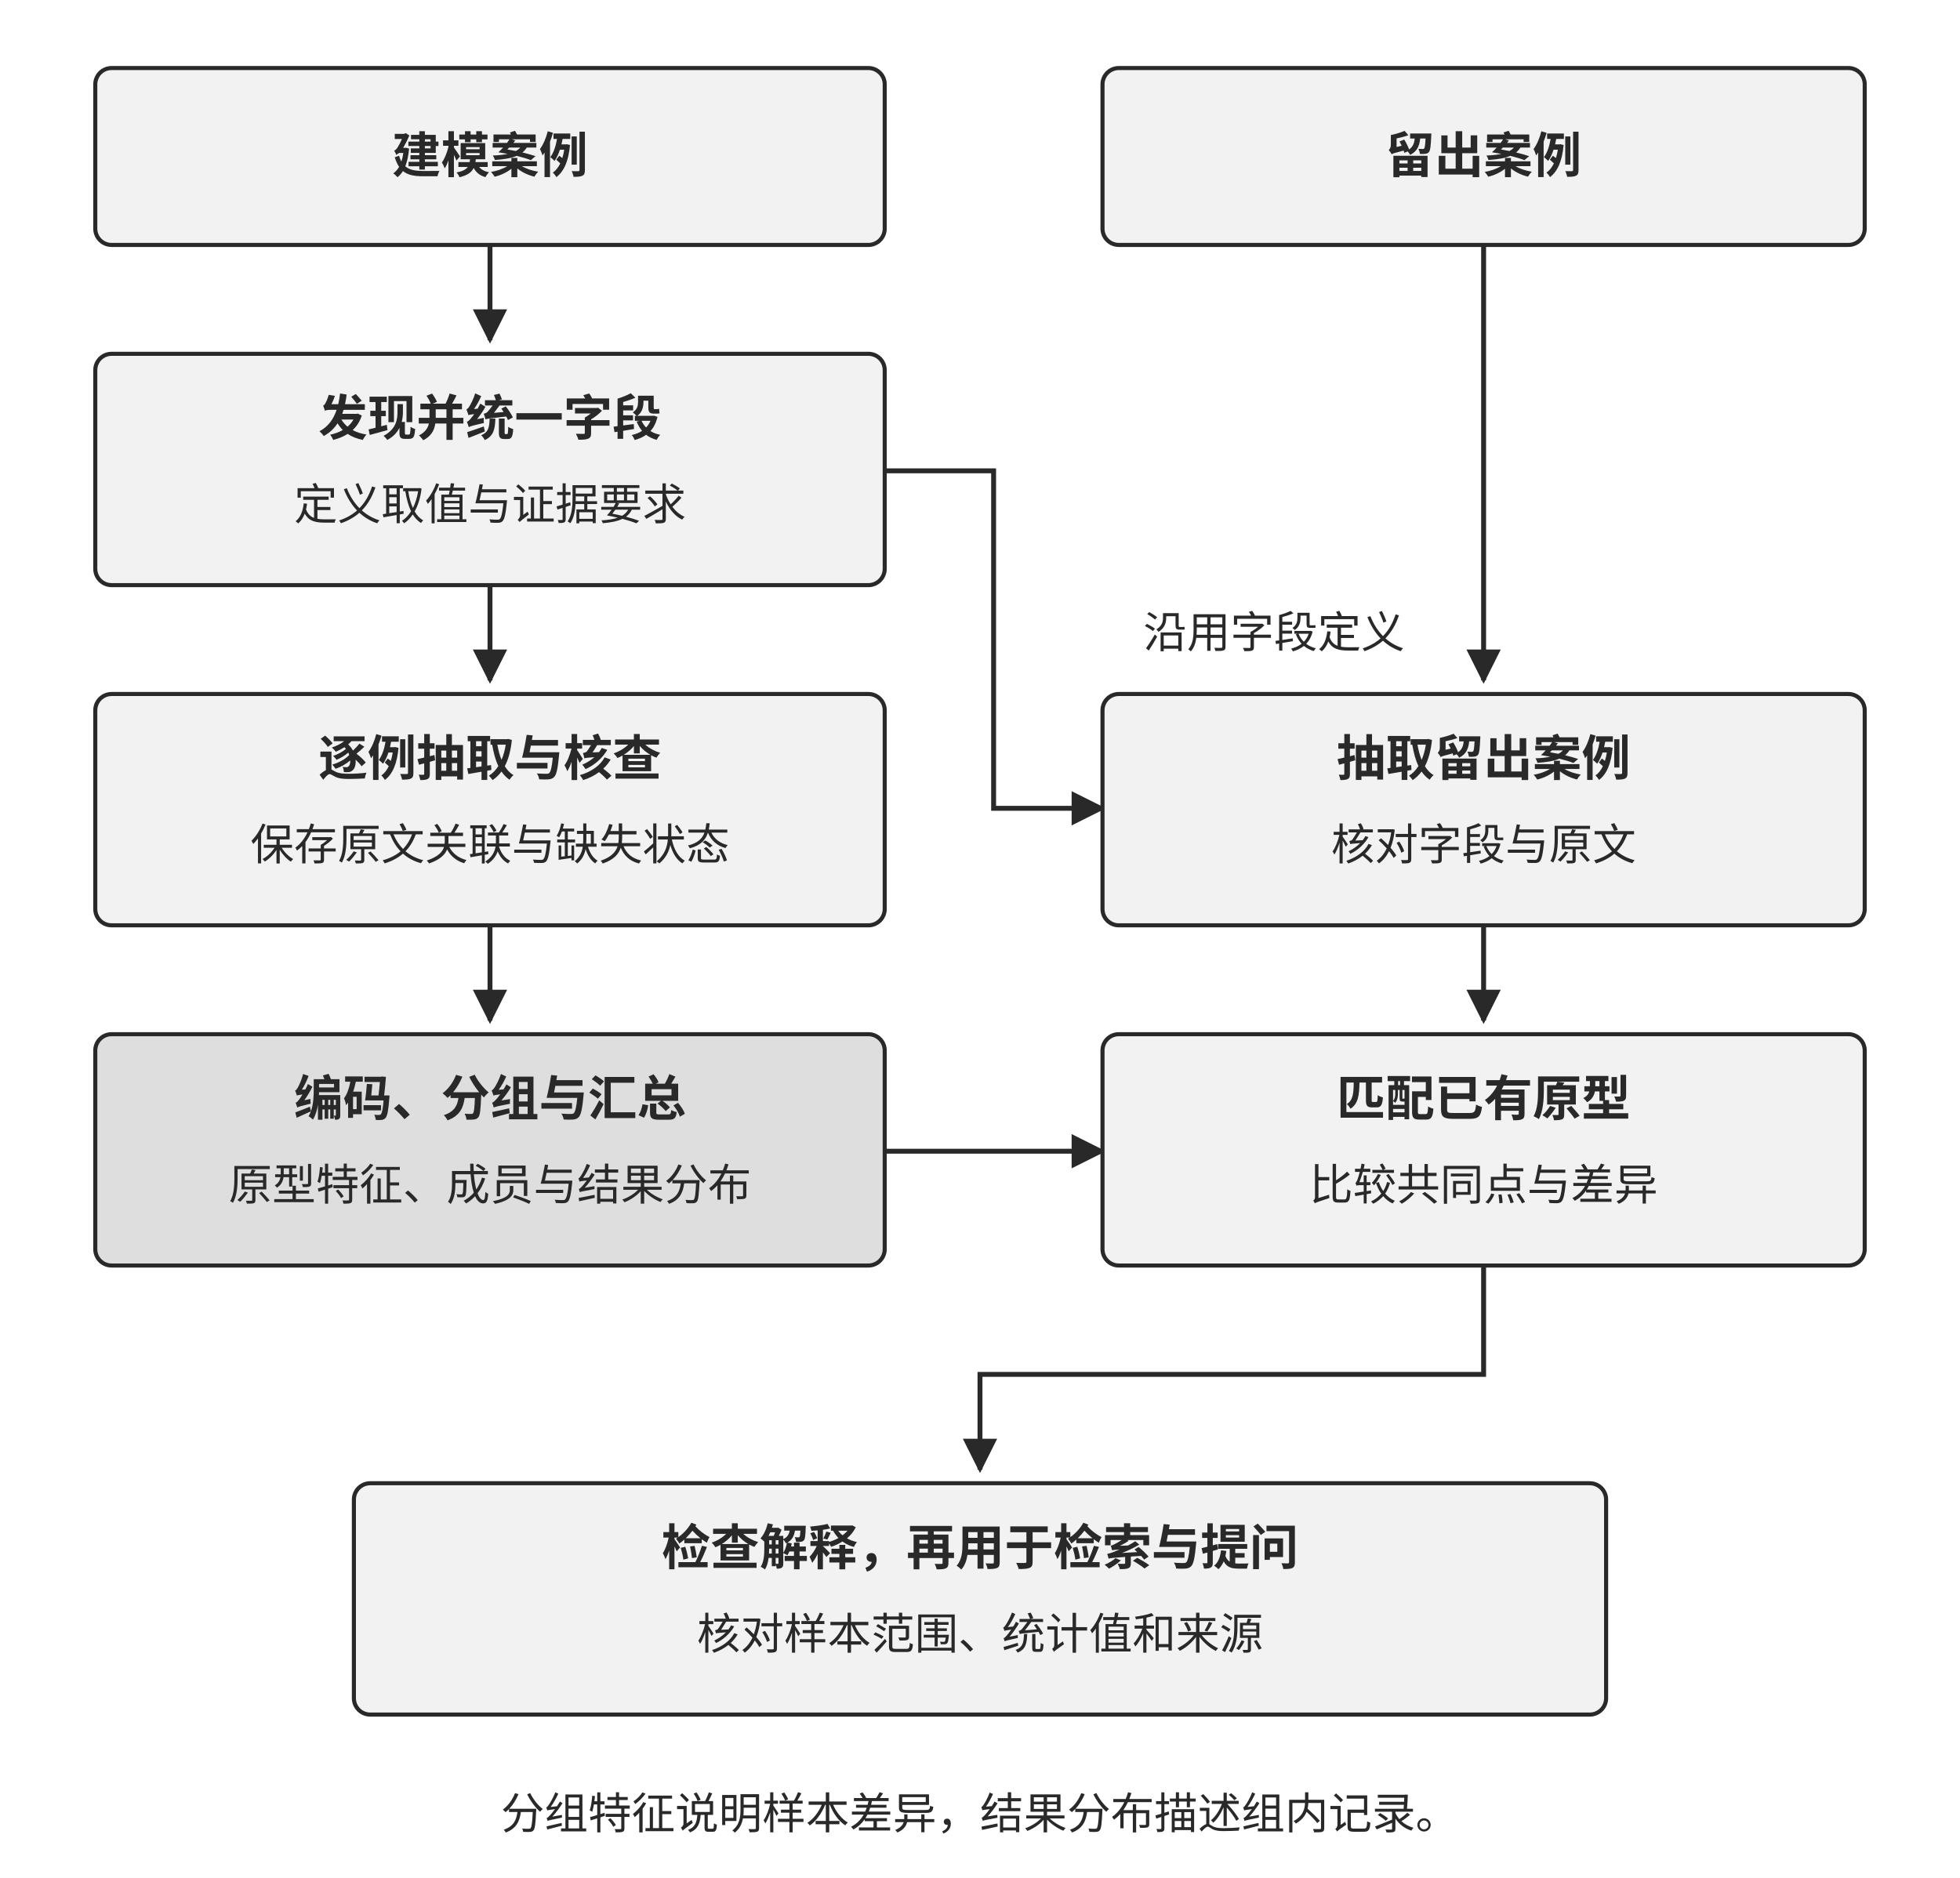
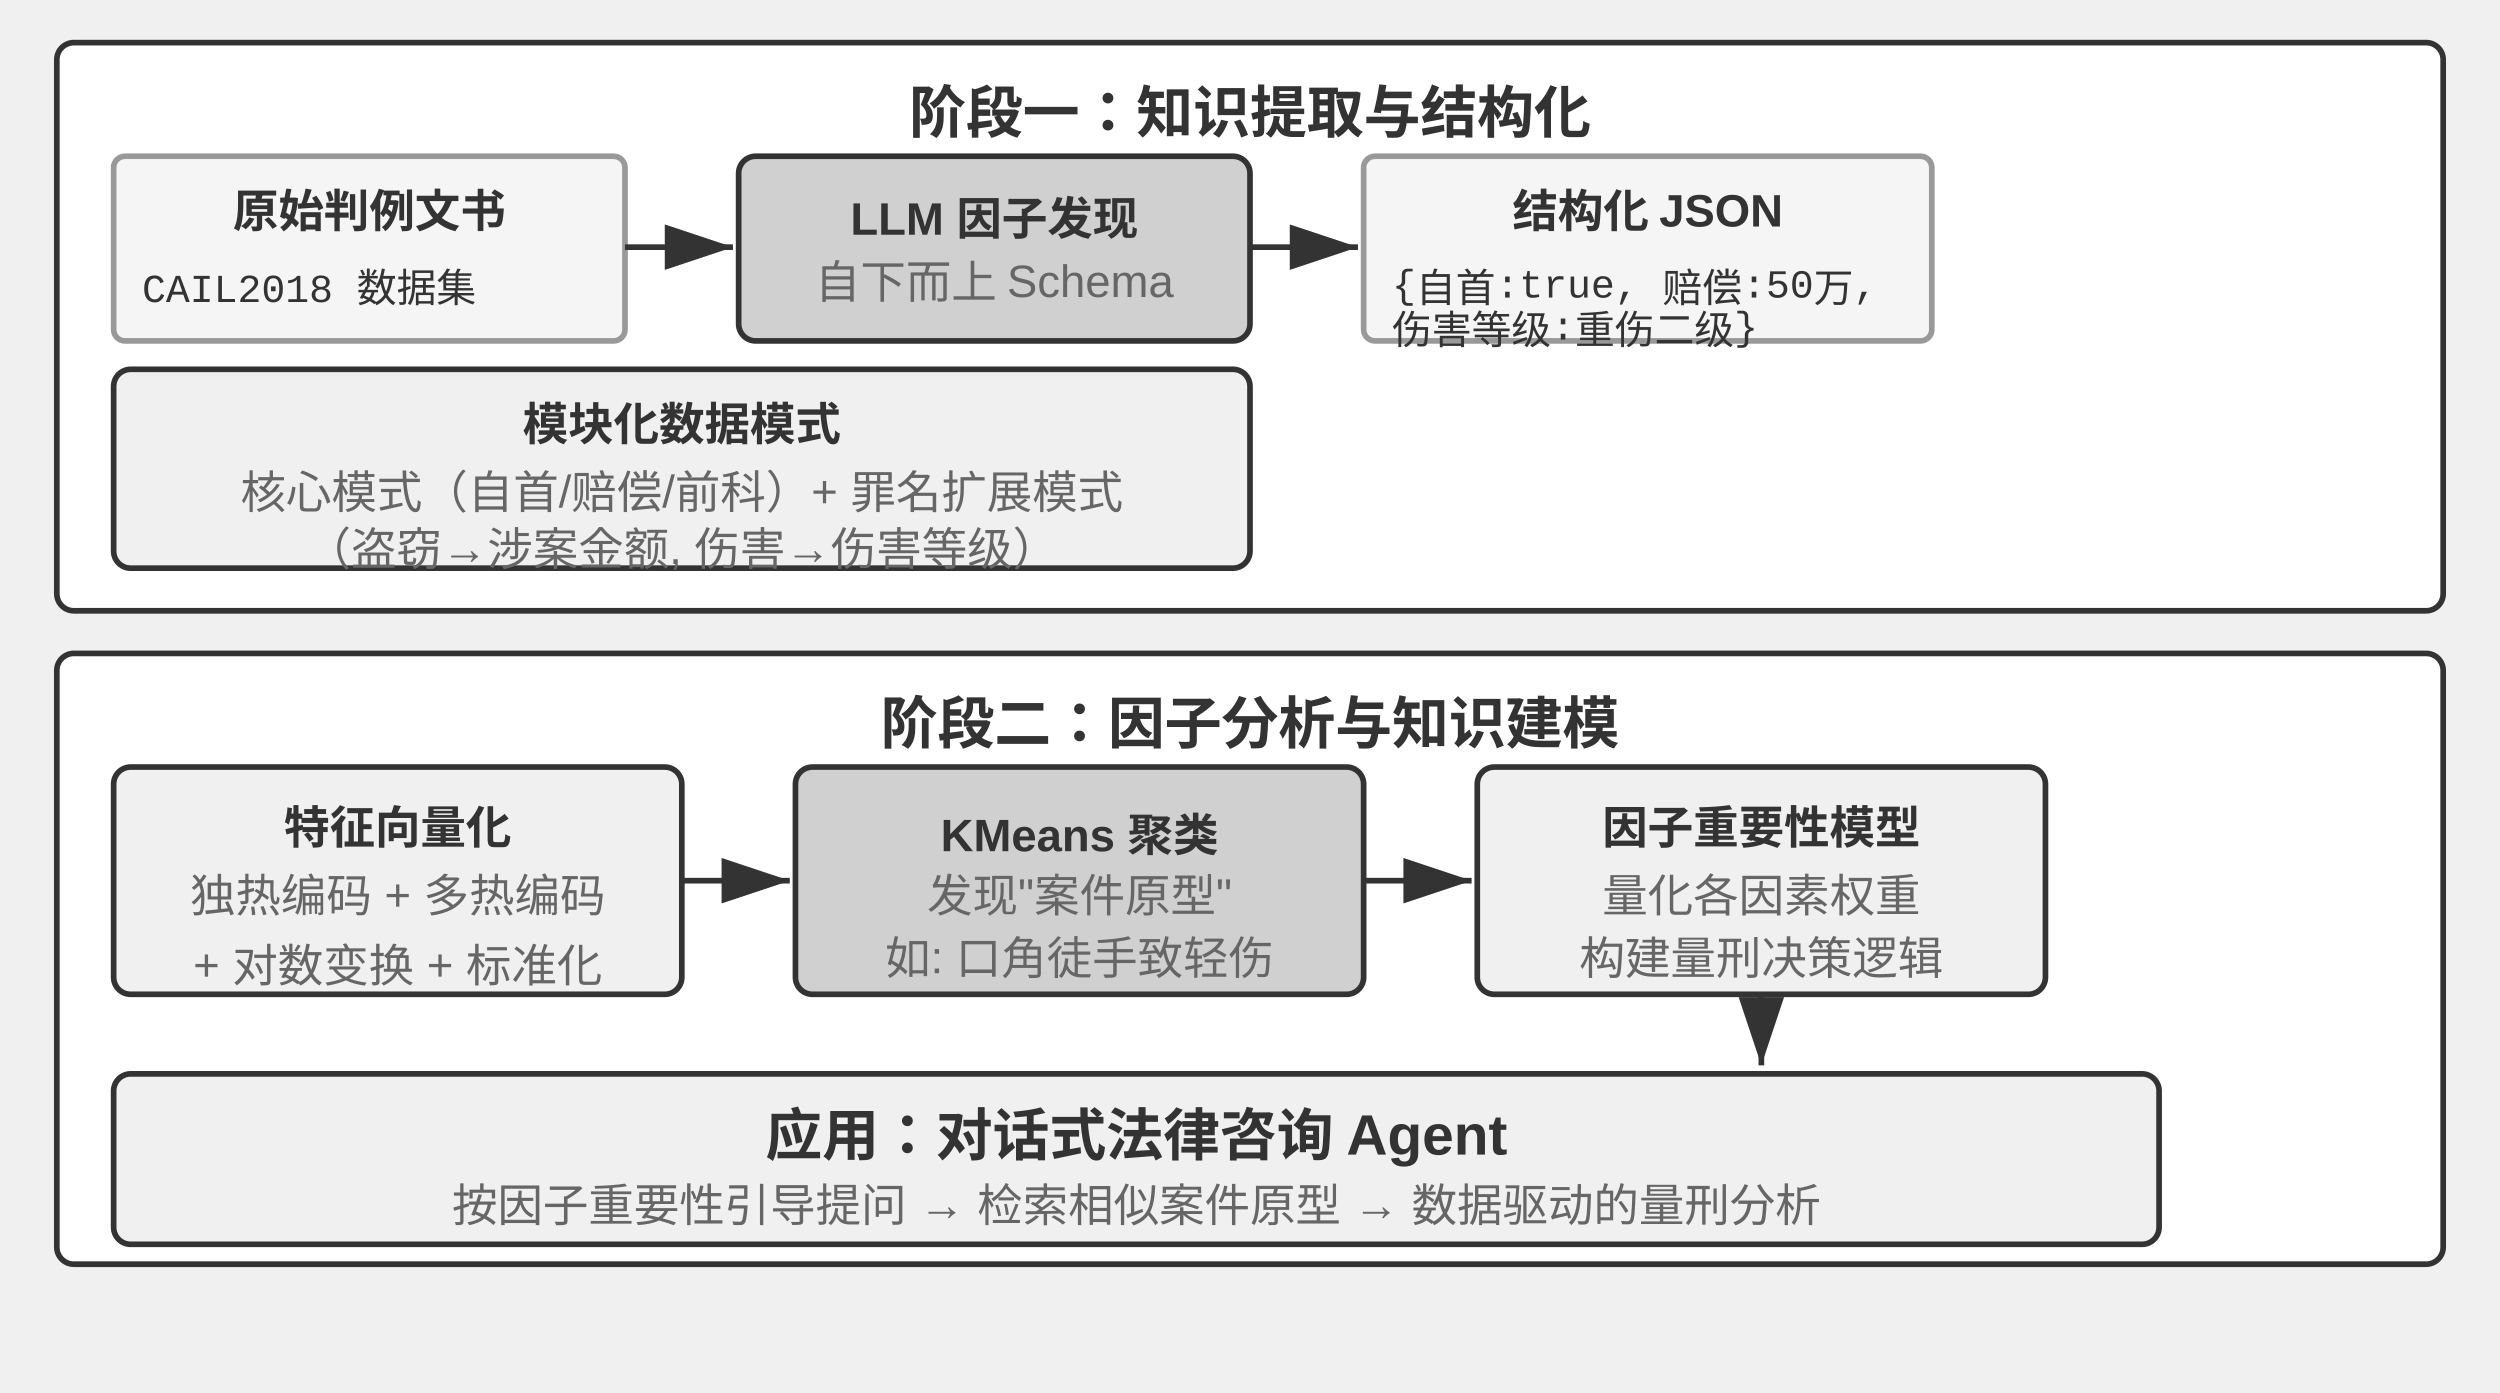
- <svg xmlns="http://www.w3.org/2000/svg" width="150mm" height="143.75mm" viewBox="0 0 720 690" role="img" aria-labelledby="title desc">
+ <svg xmlns="http://www.w3.org/2000/svg" viewBox="0 40 880 490" width="880" height="490" style="background:#ffffff">
  <defs>
-     <marker id="arrow" viewBox="0 0 10 10" refX="9" refY="5" markerWidth="7" markerHeight="7" orient="auto-start-reverse">
-       <path d="M0 0 L10 5 L0 10 Z" fill="#292929" />
+     <marker id="ah" markerWidth="12" markerHeight="8" refX="12" refY="4" orient="auto">
+       <polygon points="0 0, 12 4, 0 8" fill="#333333" />
+     </marker>
+     <marker id="ah-light" markerWidth="12" markerHeight="8" refX="12" refY="4" orient="auto">
+       <polygon points="0 0, 12 4, 0 8" fill="#999999" />
    </marker>
  </defs>
-   <rect width="720" height="690" fill="#ffffff" />
-   <rect x="35" y="25" width="290" height="65" rx="6" fill="#f2f2f2" stroke="#292929" stroke-width="1.5" />
-   <text x="180.0" y="63.5" font-family="Noto Sans CJK SC,Source Han Sans CN,Microsoft YaHei,sans-serif" font-size="18" font-weight="700" text-anchor="middle" fill="#292929">建模案例</text>
-   <rect x="405" y="25" width="280" height="65" rx="6" fill="#f2f2f2" stroke="#292929" stroke-width="1.5" />
-   <text x="545.0" y="63.5" font-family="Noto Sans CJK SC,Source Han Sans CN,Microsoft YaHei,sans-serif" font-size="18" font-weight="700" text-anchor="middle" fill="#292929">留出案例</text>
-   <path d="M 180 90 L 180 125" fill="none" stroke="#292929" stroke-width="1.8" marker-end="url(#arrow)" />
-   <rect x="35" y="130" width="290" height="85" rx="6" fill="#f2f2f2" stroke="#292929" stroke-width="1.5" />
-   <text x="180.0" y="160" font-family="Noto Sans CJK SC,Source Han Sans CN,Microsoft YaHei,sans-serif" font-size="18" font-weight="700" text-anchor="middle" fill="#292929">发现并统一字段</text>
-   <text x="180.0" y="191" font-family="Noto Sans CJK SC,Source Han Sans CN,Microsoft YaHei,sans-serif" font-size="16" font-weight="400" text-anchor="middle" fill="#292929">定义取值与证据要求</text>
-   <path d="M 180 215 L 180 250" fill="none" stroke="#292929" stroke-width="1.8" marker-end="url(#arrow)" />
-   <rect x="35" y="255" width="290" height="85" rx="6" fill="#f2f2f2" stroke="#292929" stroke-width="1.5" />
-   <text x="180.0" y="285" font-family="Noto Sans CJK SC,Source Han Sans CN,Microsoft YaHei,sans-serif" font-size="18" font-weight="700" text-anchor="middle" fill="#292929">逐例抽取与核查</text>
-   <text x="180.0" y="316" font-family="Noto Sans CJK SC,Source Han Sans CN,Microsoft YaHei,sans-serif" font-size="16" font-weight="400" text-anchor="middle" fill="#292929">保存原文关联与缺失状态</text>
-   <path d="M 325 173 L 365 173 L 365 297 L 405 297" fill="none" stroke="#292929" stroke-width="1.8" marker-end="url(#arrow)" />
-   <text x="420" y="238" font-family="Noto Sans CJK SC,Source Han Sans CN,Microsoft YaHei,sans-serif" font-size="16" font-weight="400" text-anchor="start" fill="#292929">沿用字段定义</text>
-   <path d="M 545 90 L 545 250" fill="none" stroke="#292929" stroke-width="1.8" marker-end="url(#arrow)" />
-   <rect x="405" y="255" width="280" height="85" rx="6" fill="#f2f2f2" stroke="#292929" stroke-width="1.5" />
-   <text x="545.0" y="285" font-family="Noto Sans CJK SC,Source Han Sans CN,Microsoft YaHei,sans-serif" font-size="18" font-weight="700" text-anchor="middle" fill="#292929">抽取留出案例</text>
-   <text x="545.0" y="316" font-family="Noto Sans CJK SC,Source Han Sans CN,Microsoft YaHei,sans-serif" font-size="16" font-weight="400" text-anchor="middle" fill="#292929">核对字段与原文</text>
-   <path d="M 180 340 L 180 375" fill="none" stroke="#292929" stroke-width="1.8" marker-end="url(#arrow)" />
-   <rect x="35" y="380" width="290" height="85" rx="6" fill="#dedede" stroke="#292929" stroke-width="1.5" />
-   <text x="180.0" y="410" font-family="Noto Sans CJK SC,Source Han Sans CN,Microsoft YaHei,sans-serif" font-size="18" font-weight="700" text-anchor="middle" fill="#292929">编码、分组与汇总</text>
-   <text x="180.0" y="441" font-family="Noto Sans CJK SC,Source Han Sans CN,Microsoft YaHei,sans-serif" font-size="16" font-weight="400" text-anchor="middle" fill="#292929">原型特征、成员与结果分布</text>
-   <path d="M 325 423 L 405 423" fill="none" stroke="#292929" stroke-width="1.8" marker-end="url(#arrow)" />
-   <path d="M 545 340 L 545 375" fill="none" stroke="#292929" stroke-width="1.8" marker-end="url(#arrow)" />
-   <rect x="405" y="380" width="280" height="85" rx="6" fill="#f2f2f2" stroke="#292929" stroke-width="1.5" />
-   <text x="545.0" y="410" font-family="Noto Sans CJK SC,Source Han Sans CN,Microsoft YaHei,sans-serif" font-size="18" font-weight="700" text-anchor="middle" fill="#292929">匹配已有原型</text>
-   <text x="545.0" y="441" font-family="Noto Sans CJK SC,Source Han Sans CN,Microsoft YaHei,sans-serif" font-size="16" font-weight="400" text-anchor="middle" fill="#292929">比较共同点与差异</text>
-   <path d="M 545 465 L 545 505 L 360 505 L 360 540" fill="none" stroke="#292929" stroke-width="1.8" marker-end="url(#arrow)" />
-   <rect x="130" y="545" width="460" height="85" rx="6" fill="#f2f2f2" stroke="#292929" stroke-width="1.5" />
-   <text x="360.0" y="575" font-family="Noto Sans CJK SC,Source Han Sans CN,Microsoft YaHei,sans-serif" font-size="18" font-weight="700" text-anchor="middle" fill="#292929">检查解释，再用于检索与提问</text>
-   <text x="360.0" y="606" font-family="Noto Sans CJK SC,Source Han Sans CN,Microsoft YaHei,sans-serif" font-size="16" font-weight="400" text-anchor="middle" fill="#292929">核对样本范围、统计值和来源</text>
-   <text x="360" y="672" font-family="Noto Sans CJK SC,Source Han Sans CN,Microsoft YaHei,sans-serif" font-size="16" font-weight="400" text-anchor="middle" fill="#292929">分组特征说明样本差异，结果分布描述组内记录。</text>
+   <rect x="20" y="55" width="840" height="200" rx="6" fill="#ffffff" stroke="#333333" stroke-width="2" />
+   <text x="440" y="78" font-family="Arial, 'Helvetica Neue', Helvetica, 'PingFang SC', 'Microsoft YaHei', sans-serif" font-size="20" fill="#333333" text-anchor="middle" dominant-baseline="central" font-weight="bold">阶段一：知识提取与结构化</text>
+   <rect x="40" y="95" width="180" height="65" rx="4" fill="#f5f5f5" stroke="#999999" stroke-width="2" />
+   <text x="130" y="113" font-family="Arial, 'Helvetica Neue', Helvetica, 'PingFang SC', 'Microsoft YaHei', sans-serif" font-size="16" fill="#333333" text-anchor="middle" dominant-baseline="central" font-weight="bold">原始判例文书</text>
+   <text x="50" y="138" font-family="'Courier New', Courier, monospace" font-size="14" fill="#333333" text-anchor="start" dominant-baseline="central">CAIL2018 数据集</text>
+   <line x1="220" y1="127" x2="258" y2="127" stroke="#333333" stroke-width="2" marker-end="url(#ah)" />
+   <rect x="260" y="95" width="180" height="65" rx="6" fill="#d0d0d0" stroke="#333333" stroke-width="2" />
+   <text x="350" y="113" font-family="Arial, 'Helvetica Neue', Helvetica, 'PingFang SC', 'Microsoft YaHei', sans-serif" font-size="16" fill="#333333" text-anchor="middle" dominant-baseline="central" font-weight="bold">LLM 因子发现</text>
+   <text x="350" y="138" font-family="Arial, 'Helvetica Neue', Helvetica, 'PingFang SC', 'Microsoft YaHei', sans-serif" font-size="16" fill="#666666" text-anchor="middle" dominant-baseline="central" font-weight="normal">自下而上 Schema</text>
+   <line x1="440" y1="127" x2="478" y2="127" stroke="#333333" stroke-width="2" marker-end="url(#ah)" />
+   <rect x="480" y="95" width="200" height="65" rx="4" fill="#f5f5f5" stroke="#999999" stroke-width="2" />
+   <text x="580" y="113" font-family="Arial, 'Helvetica Neue', Helvetica, 'PingFang SC', 'Microsoft YaHei', sans-serif" font-size="16" fill="#333333" text-anchor="middle" dominant-baseline="central" font-weight="bold">结构化 JSON</text>
+   <text x="490" y="138" font-family="'Courier New', Courier, monospace" font-size="14" fill="#333333" text-anchor="start" dominant-baseline="central">{自首:true, 赔偿:50万,</text>
+   <text x="490" y="155" font-family="'Courier New', Courier, monospace" font-size="14" fill="#333333" text-anchor="start" dominant-baseline="central"> 伤害等级:重伤二级}</text>
+   <rect x="40" y="170" width="400" height="70" rx="6" fill="#f0f0f0" stroke="#333333" stroke-width="2" />
+   <text x="240" y="188" font-family="Arial, 'Helvetica Neue', Helvetica, 'PingFang SC', 'Microsoft YaHei', sans-serif" font-size="16" fill="#333333" text-anchor="middle" dominant-baseline="central" font-weight="bold">模块化数据模式</text>
+   <text x="240" y="212" font-family="Arial, 'Helvetica Neue', Helvetica, 'PingFang SC', 'Microsoft YaHei', sans-serif" font-size="16" fill="#666666" text-anchor="middle" dominant-baseline="central" font-weight="normal">核心模式（自首/赔偿/前科）+ 罪名扩展模式</text>
+   <text x="240" y="232" font-family="Arial, 'Helvetica Neue', Helvetica, 'PingFang SC', 'Microsoft YaHei', sans-serif" font-size="16" fill="#666666" text-anchor="middle" dominant-baseline="central" font-weight="normal">（盗窃→涉案金额, 伤害→伤害等级）</text>
+   <rect x="20" y="270" width="840" height="215" rx="6" fill="#ffffff" stroke="#333333" stroke-width="2" />
+   <text x="440" y="293" font-family="Arial, 'Helvetica Neue', Helvetica, 'PingFang SC', 'Microsoft YaHei', sans-serif" font-size="20" fill="#333333" text-anchor="middle" dominant-baseline="central" font-weight="bold">阶段二：因子分析与知识建模</text>
+   <rect x="40" y="310" width="200" height="80" rx="6" fill="#f0f0f0" stroke="#333333" stroke-width="2" />
+   <text x="140" y="330" font-family="Arial, 'Helvetica Neue', Helvetica, 'PingFang SC', 'Microsoft YaHei', sans-serif" font-size="16" fill="#333333" text-anchor="middle" dominant-baseline="central" font-weight="bold">特征向量化</text>
+   <text x="140" y="354" font-family="Arial, 'Helvetica Neue', Helvetica, 'PingFang SC', 'Microsoft YaHei', sans-serif" font-size="16" fill="#666666" text-anchor="middle" dominant-baseline="central" font-weight="normal">独热编码 + 多热编码</text>
+   <text x="140" y="376" font-family="Arial, 'Helvetica Neue', Helvetica, 'PingFang SC', 'Microsoft YaHei', sans-serif" font-size="16" fill="#666666" text-anchor="middle" dominant-baseline="central" font-weight="normal">+ 对数变换 + 标准化</text>
+   <line x1="240" y1="350" x2="278" y2="350" stroke="#333333" stroke-width="2" marker-end="url(#ah)" />
+   <rect x="280" y="310" width="200" height="80" rx="6" fill="#d0d0d0" stroke="#333333" stroke-width="2" />
+   <text x="380" y="330" font-family="Arial, 'Helvetica Neue', Helvetica, 'PingFang SC', 'Microsoft YaHei', sans-serif" font-size="16" fill="#333333" text-anchor="middle" dominant-baseline="central" font-weight="bold">KMeans 聚类</text>
+   <text x="380" y="354" font-family="Arial, 'Helvetica Neue', Helvetica, 'PingFang SC', 'Microsoft YaHei', sans-serif" font-size="16" fill="#666666" text-anchor="middle" dominant-baseline="central" font-weight="normal">发现"案件原型"</text>
+   <text x="380" y="376" font-family="Arial, 'Helvetica Neue', Helvetica, 'PingFang SC', 'Microsoft YaHei', sans-serif" font-size="16" fill="#666666" text-anchor="middle" dominant-baseline="central" font-weight="normal">如: 口角徒手致轻伤</text>
+   <line x1="480" y1="350" x2="518" y2="350" stroke="#333333" stroke-width="2" marker-end="url(#ah)" />
+   <rect x="520" y="310" width="200" height="80" rx="6" fill="#f0f0f0" stroke="#333333" stroke-width="2" />
+   <text x="620" y="330" font-family="Arial, 'Helvetica Neue', Helvetica, 'PingFang SC', 'Microsoft YaHei', sans-serif" font-size="16" fill="#333333" text-anchor="middle" dominant-baseline="central" font-weight="bold">因子重要性模型</text>
+   <text x="620" y="354" font-family="Arial, 'Helvetica Neue', Helvetica, 'PingFang SC', 'Microsoft YaHei', sans-serif" font-size="16" fill="#666666" text-anchor="middle" dominant-baseline="central" font-weight="normal">量化各因素权重</text>
+   <text x="620" y="376" font-family="Arial, 'Helvetica Neue', Helvetica, 'PingFang SC', 'Microsoft YaHei', sans-serif" font-size="16" fill="#666666" text-anchor="middle" dominant-baseline="central" font-weight="normal">构建量刑决策逻辑</text>
+   <line x1="620" y1="390" x2="620" y2="415" stroke="#333333" stroke-width="2" marker-end="url(#ah)" />
+   <rect x="40" y="418" width="720" height="60" rx="6" fill="#f0f0f0" stroke="#333333" stroke-width="2" />
+   <text x="400" y="438" font-family="Arial, 'Helvetica Neue', Helvetica, 'PingFang SC', 'Microsoft YaHei', sans-serif" font-size="20" fill="#333333" text-anchor="middle" dominant-baseline="central" font-weight="bold">应用：对话式法律咨询 Agent</text>
+   <text x="400" y="463" font-family="Arial, 'Helvetica Neue', Helvetica, 'PingFang SC', 'Microsoft YaHei', sans-serif" font-size="16" fill="#666666" text-anchor="middle" dominant-baseline="central" font-weight="normal">按因子重要性引导提问 → 检索相似案件原型 → 数据驱动的量刑分析</text>
</svg>
